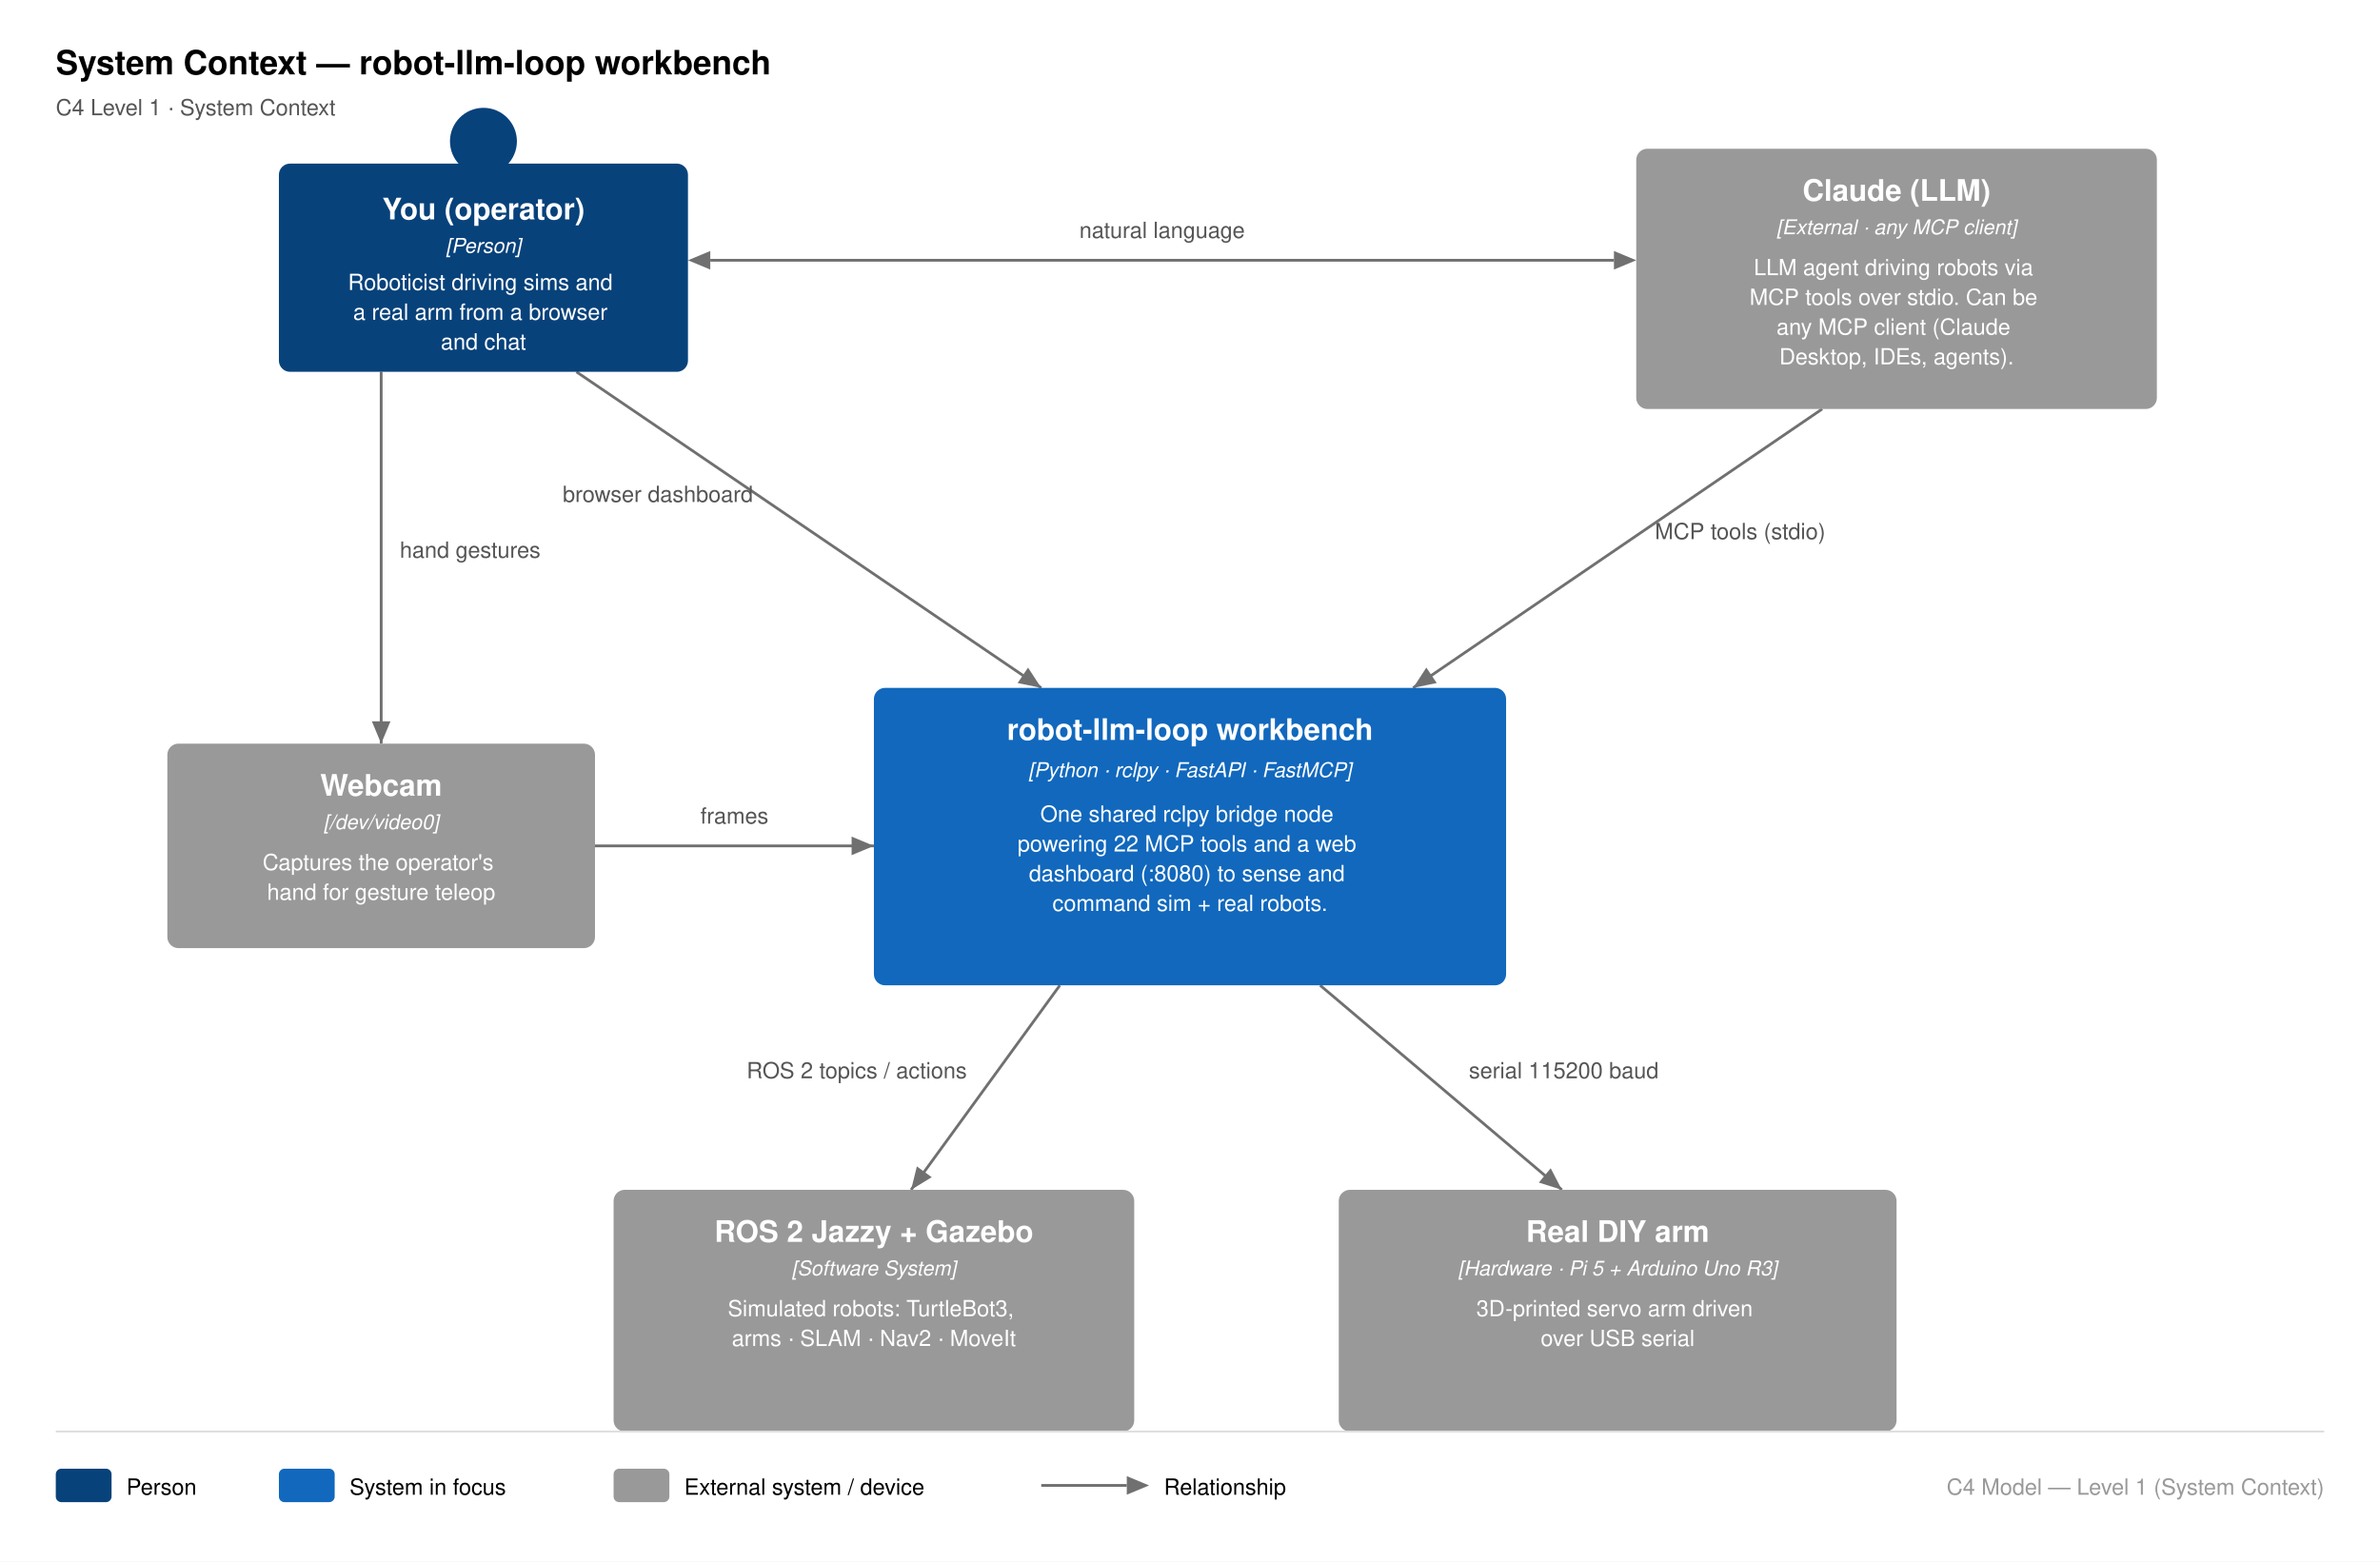
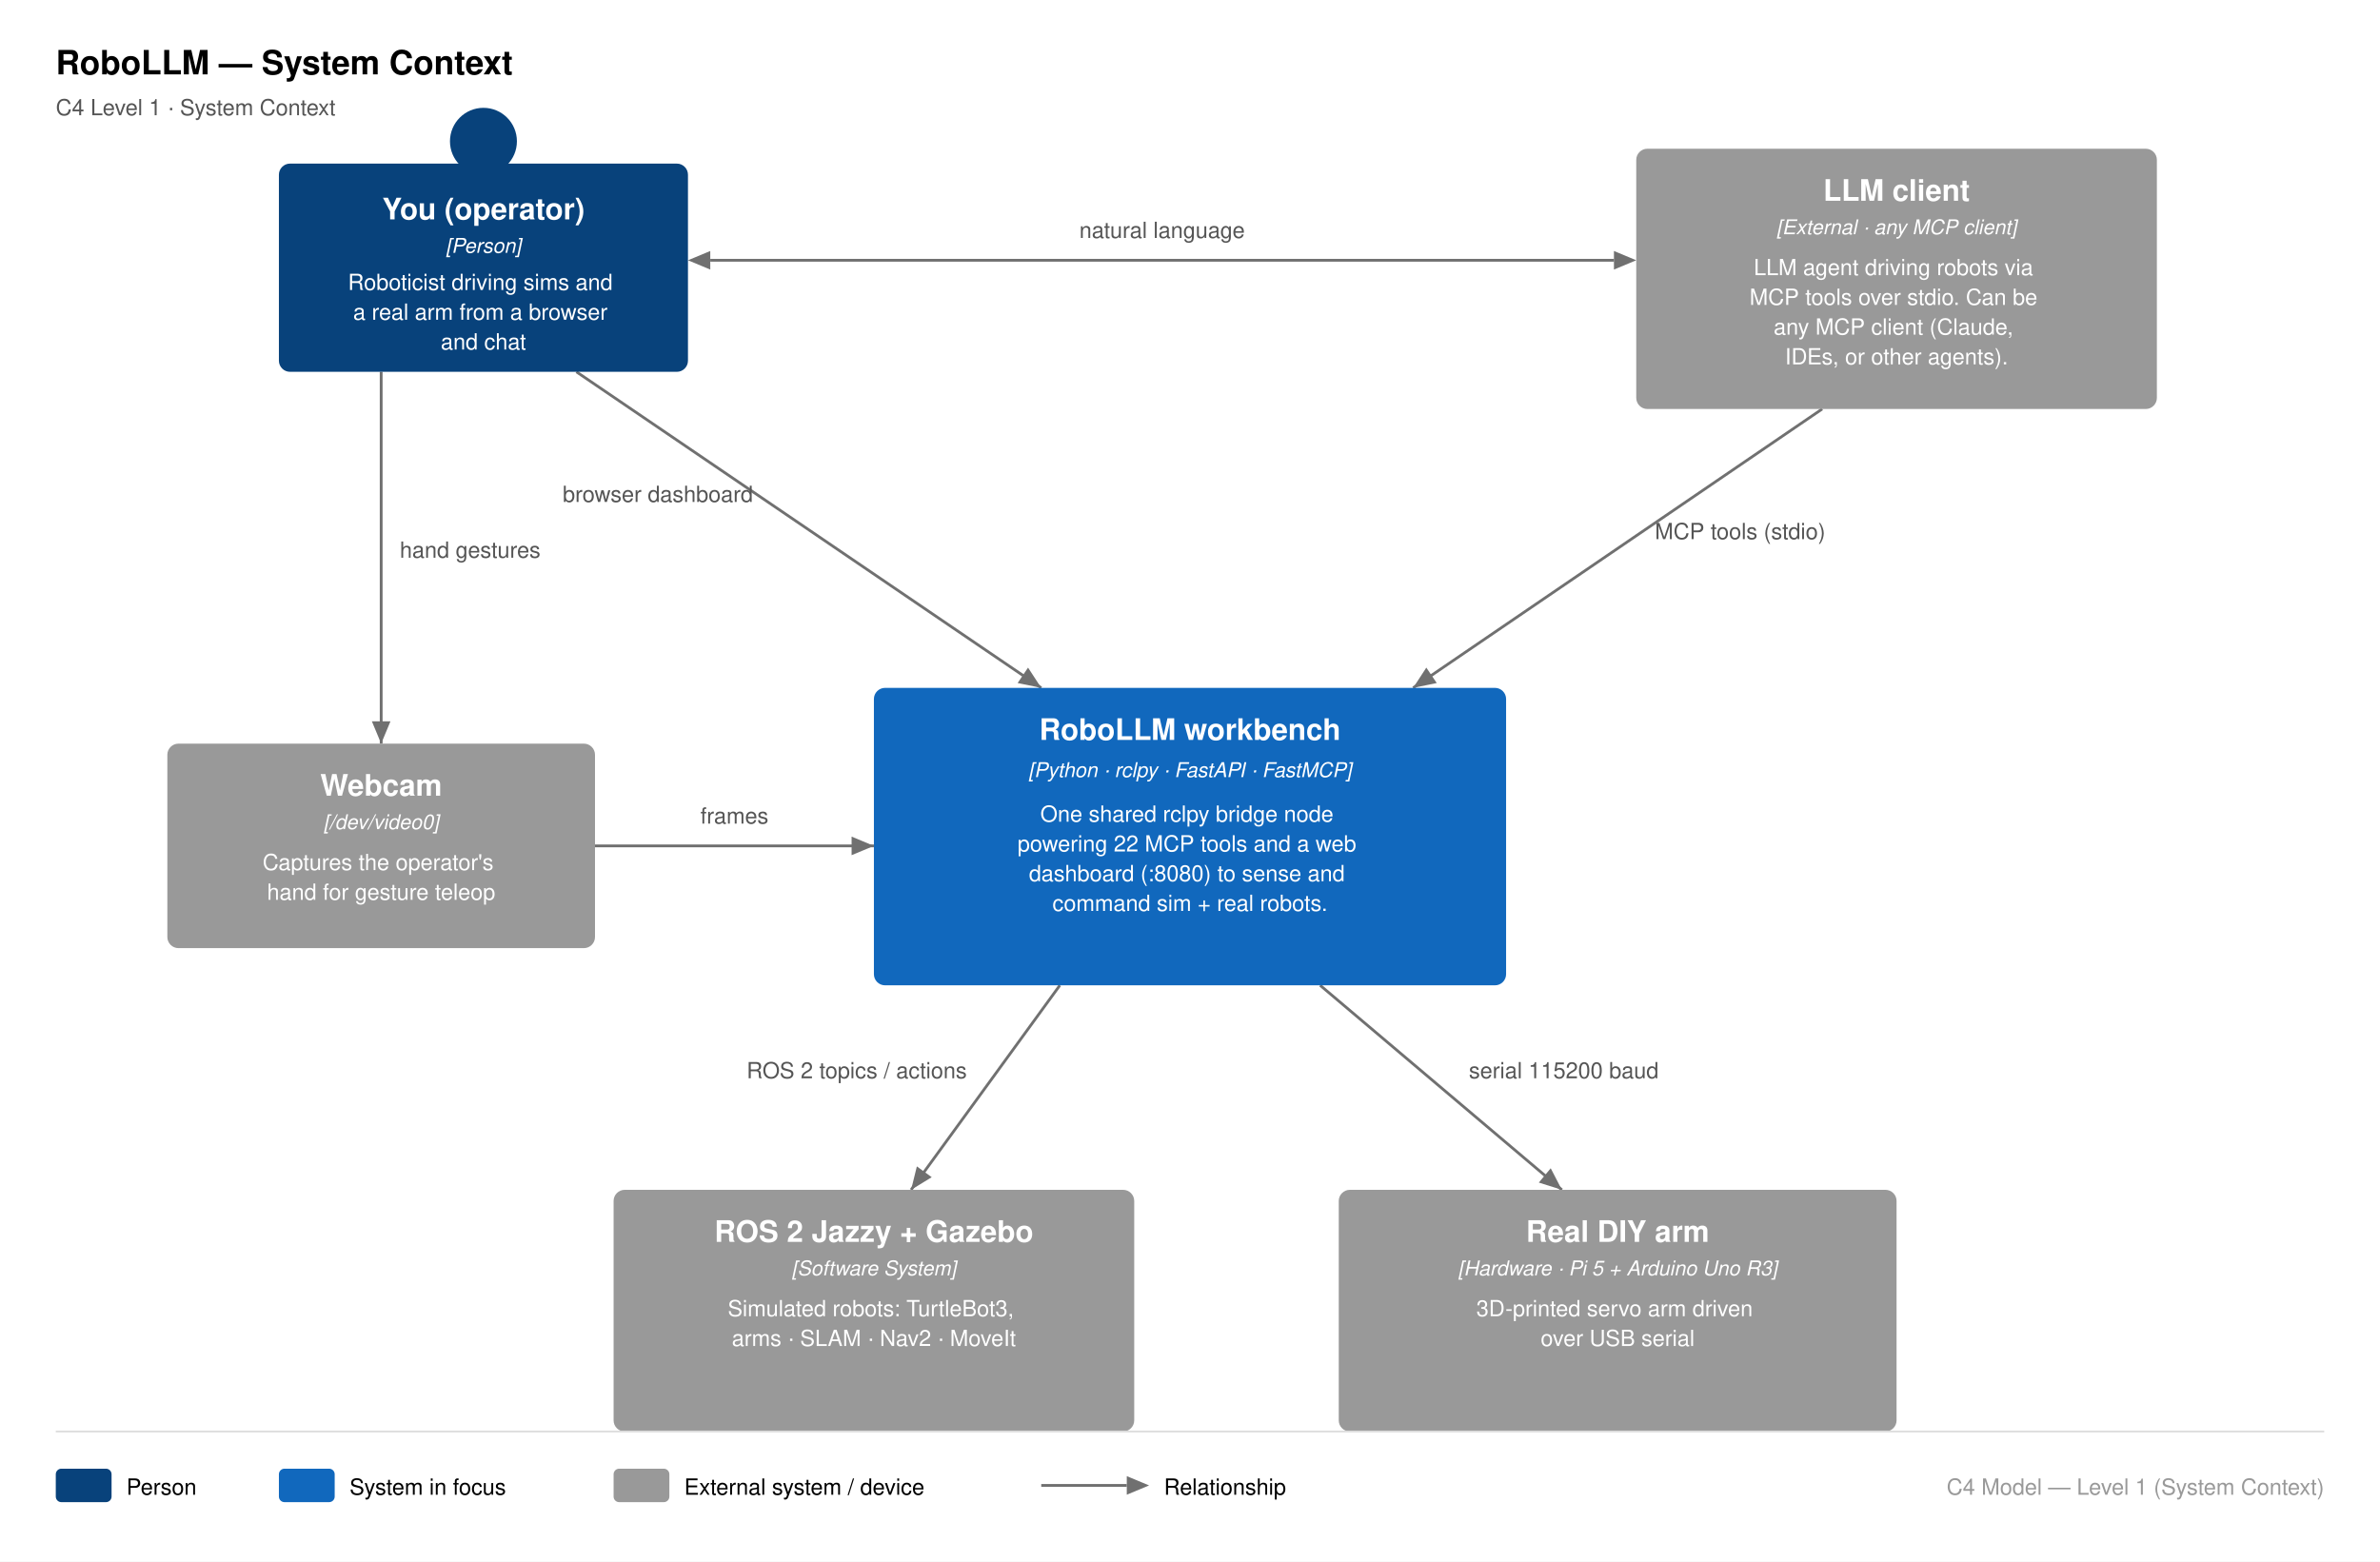
- <svg xmlns="http://www.w3.org/2000/svg" viewBox="0 0 1280 840" font-family="Helvetica, Arial, sans-serif">
+ <svg xmlns="http://www.w3.org/2000/svg" viewBox="0 0 1280 840" font-family="Helvetica, Arial, sans-serif" role="img" aria-labelledby="title desc">
  <rect x="0" y="0" width="1280" height="840" fill="#FFFFFF" />
-   <text x="30" y="40" font-size="18" font-weight="bold" fill="#000000">System Context — robot-llm-loop workbench</text>
+   <text x="30" y="40" font-size="18" font-weight="bold" fill="#000000">RoboLLM — System Context</text>
  <text x="30" y="62" font-size="12" fill="#555555">C4 Level 1 · System Context</text>
  <line x1="382" y1="140" x2="868" y2="140" stroke="#707070" stroke-width="1.5" />
  <polygon points="880,140 868,135 868,145" fill="#707070" />
  <polygon points="370,140 382,135 382,145" fill="#707070" />
  <text x="625" y="128" font-size="12" fill="#555555" text-anchor="middle">natural language</text>
  <line x1="310" y1="200" x2="560" y2="370" stroke="#707070" stroke-width="1.5" />
  <polygon points="560,370 547.3,367.4 552.9,359.1" fill="#707070" />
  <text x="405" y="270" font-size="12" fill="#555555" text-anchor="end">browser dashboard</text>
  <line x1="980" y1="220" x2="760" y2="370" stroke="#707070" stroke-width="1.5" />
  <polygon points="760,370 767.1,359.1 772.7,367.4" fill="#707070" />
  <text x="890" y="290" font-size="12" fill="#555555">MCP tools (stdio)</text>
  <line x1="205" y1="200" x2="205" y2="400" stroke="#707070" stroke-width="1.5" />
  <polygon points="205,400 200,388 210,388" fill="#707070" />
  <text x="215" y="300" font-size="12" fill="#555555">hand gestures</text>
  <line x1="320" y1="455" x2="470" y2="455" stroke="#707070" stroke-width="1.5" />
  <polygon points="470,455 458,450 458,460" fill="#707070" />
  <text x="395" y="443" font-size="12" fill="#555555" text-anchor="middle">frames</text>
  <line x1="570" y1="530" x2="490" y2="640" stroke="#707070" stroke-width="1.5" />
  <polygon points="490,640 493.1,627.4 501.1,633.2" fill="#707070" />
  <text x="520" y="580" font-size="12" fill="#555555" text-anchor="end">ROS 2 topics / actions</text>
  <line x1="710" y1="530" x2="840" y2="640" stroke="#707070" stroke-width="1.5" />
  <polygon points="840,640 827.6,636.1 834,628.4" fill="#707070" />
  <text x="790" y="580" font-size="12" fill="#555555">serial 115200 baud</text>
  <g>
    <circle cx="260" cy="76" r="18" fill="#08427B" />
    <rect x="150" y="88" width="220" height="112" rx="6" fill="#08427B" />
    <text x="260" y="118" font-size="16" font-weight="bold" fill="#FFFFFF" text-anchor="middle">You (operator)</text>
    <text x="260" y="136" font-size="11" font-style="italic" fill="#FFFFFF" text-anchor="middle">[Person]</text>
    <text x="260" y="156" font-size="12" fill="#FFFFFF" text-anchor="middle">Roboticist driving sims and
      <tspan x="260" dy="16">a real arm from a browser</tspan>
      <tspan x="260" dy="16">and chat</tspan>
    </text>
  </g>
  <g>
    <rect x="880" y="80" width="280" height="140" rx="6" fill="#999999" />
-     <text x="1020" y="108" font-size="16" font-weight="bold" fill="#FFFFFF" text-anchor="middle">Claude (LLM)</text>
+     <text x="1020" y="108" font-size="16" font-weight="bold" fill="#FFFFFF" text-anchor="middle">LLM client</text>
    <text x="1020" y="126" font-size="11" font-style="italic" fill="#FFFFFF" text-anchor="middle">[External · any MCP client]</text>
    <text x="1020" y="148" font-size="12" fill="#FFFFFF" text-anchor="middle">LLM agent driving robots via
      <tspan x="1020" dy="16">MCP tools over stdio. Can be</tspan>
-       <tspan x="1020" dy="16">any MCP client (Claude</tspan>
-       <tspan x="1020" dy="16">Desktop, IDEs, agents).</tspan>
+       <tspan x="1020" dy="16">any MCP client (Claude,</tspan>
+       <tspan x="1020" dy="16">IDEs, or other agents).</tspan>
    </text>
  </g>
  <g>
    <rect x="470" y="370" width="340" height="160" rx="6" fill="#1168BD" />
-     <text x="640" y="398" font-size="16" font-weight="bold" fill="#FFFFFF" text-anchor="middle">robot-llm-loop workbench</text>
+     <text x="640" y="398" font-size="16" font-weight="bold" fill="#FFFFFF" text-anchor="middle">RoboLLM workbench</text>
    <text x="640" y="418" font-size="11" font-style="italic" fill="#FFFFFF" text-anchor="middle">[Python · rclpy · FastAPI · FastMCP]</text>
    <text x="640" y="442" font-size="12" fill="#FFFFFF" text-anchor="middle">One shared rclpy bridge node
      <tspan x="640" dy="16">powering 22 MCP tools and a web</tspan>
      <tspan x="640" dy="16">dashboard (:8080) to sense and</tspan>
      <tspan x="640" dy="16">command sim + real robots.</tspan>
    </text>
  </g>
  <g>
    <rect x="90" y="400" width="230" height="110" rx="6" fill="#999999" />
    <text x="205" y="428" font-size="16" font-weight="bold" fill="#FFFFFF" text-anchor="middle">Webcam</text>
    <text x="205" y="446" font-size="11" font-style="italic" fill="#FFFFFF" text-anchor="middle">[/dev/video0]</text>
    <text x="205" y="468" font-size="12" fill="#FFFFFF" text-anchor="middle">Captures the operator's
      <tspan x="205" dy="16">hand for gesture teleop</tspan>
    </text>
  </g>
  <g>
    <rect x="330" y="640" width="280" height="130" rx="6" fill="#999999" />
    <text x="470" y="668" font-size="16" font-weight="bold" fill="#FFFFFF" text-anchor="middle">ROS 2 Jazzy + Gazebo</text>
    <text x="470" y="686" font-size="11" font-style="italic" fill="#FFFFFF" text-anchor="middle">[Software System]</text>
    <text x="470" y="708" font-size="12" fill="#FFFFFF" text-anchor="middle">Simulated robots: TurtleBot3,
      <tspan x="470" dy="16">arms · SLAM · Nav2 · MoveIt</tspan>
    </text>
  </g>
  <g>
    <rect x="720" y="640" width="300" height="130" rx="6" fill="#999999" />
    <text x="870" y="668" font-size="16" font-weight="bold" fill="#FFFFFF" text-anchor="middle">Real DIY arm</text>
    <text x="870" y="686" font-size="11" font-style="italic" fill="#FFFFFF" text-anchor="middle">[Hardware · Pi 5 + Arduino Uno R3]</text>
    <text x="870" y="708" font-size="12" fill="#FFFFFF" text-anchor="middle">3D-printed servo arm driven
      <tspan x="870" dy="16">over USB serial</tspan>
    </text>
  </g>
  <line x1="30" y1="770" x2="1250" y2="770" stroke="#DDDDDD" stroke-width="1" />
  <g>
    <rect x="30" y="790" width="30" height="18" rx="3" fill="#08427B" />
    <text x="68" y="804" font-size="12" fill="#000000">Person</text>
    <rect x="150" y="790" width="30" height="18" rx="3" fill="#1168BD" />
    <text x="188" y="804" font-size="12" fill="#000000">System in focus</text>
    <rect x="330" y="790" width="30" height="18" rx="3" fill="#999999" />
    <text x="368" y="804" font-size="12" fill="#000000">External system / device</text>
    <line x1="560" y1="799" x2="606" y2="799" stroke="#707070" stroke-width="1.5" />
    <polygon points="618,799 606,794 606,804" fill="#707070" />
    <text x="626" y="804" font-size="12" fill="#000000">Relationship</text>
    <text x="1250" y="804" font-size="12" fill="#999999" text-anchor="end">C4 Model — Level 1 (System Context)</text>
  </g>
</svg>
